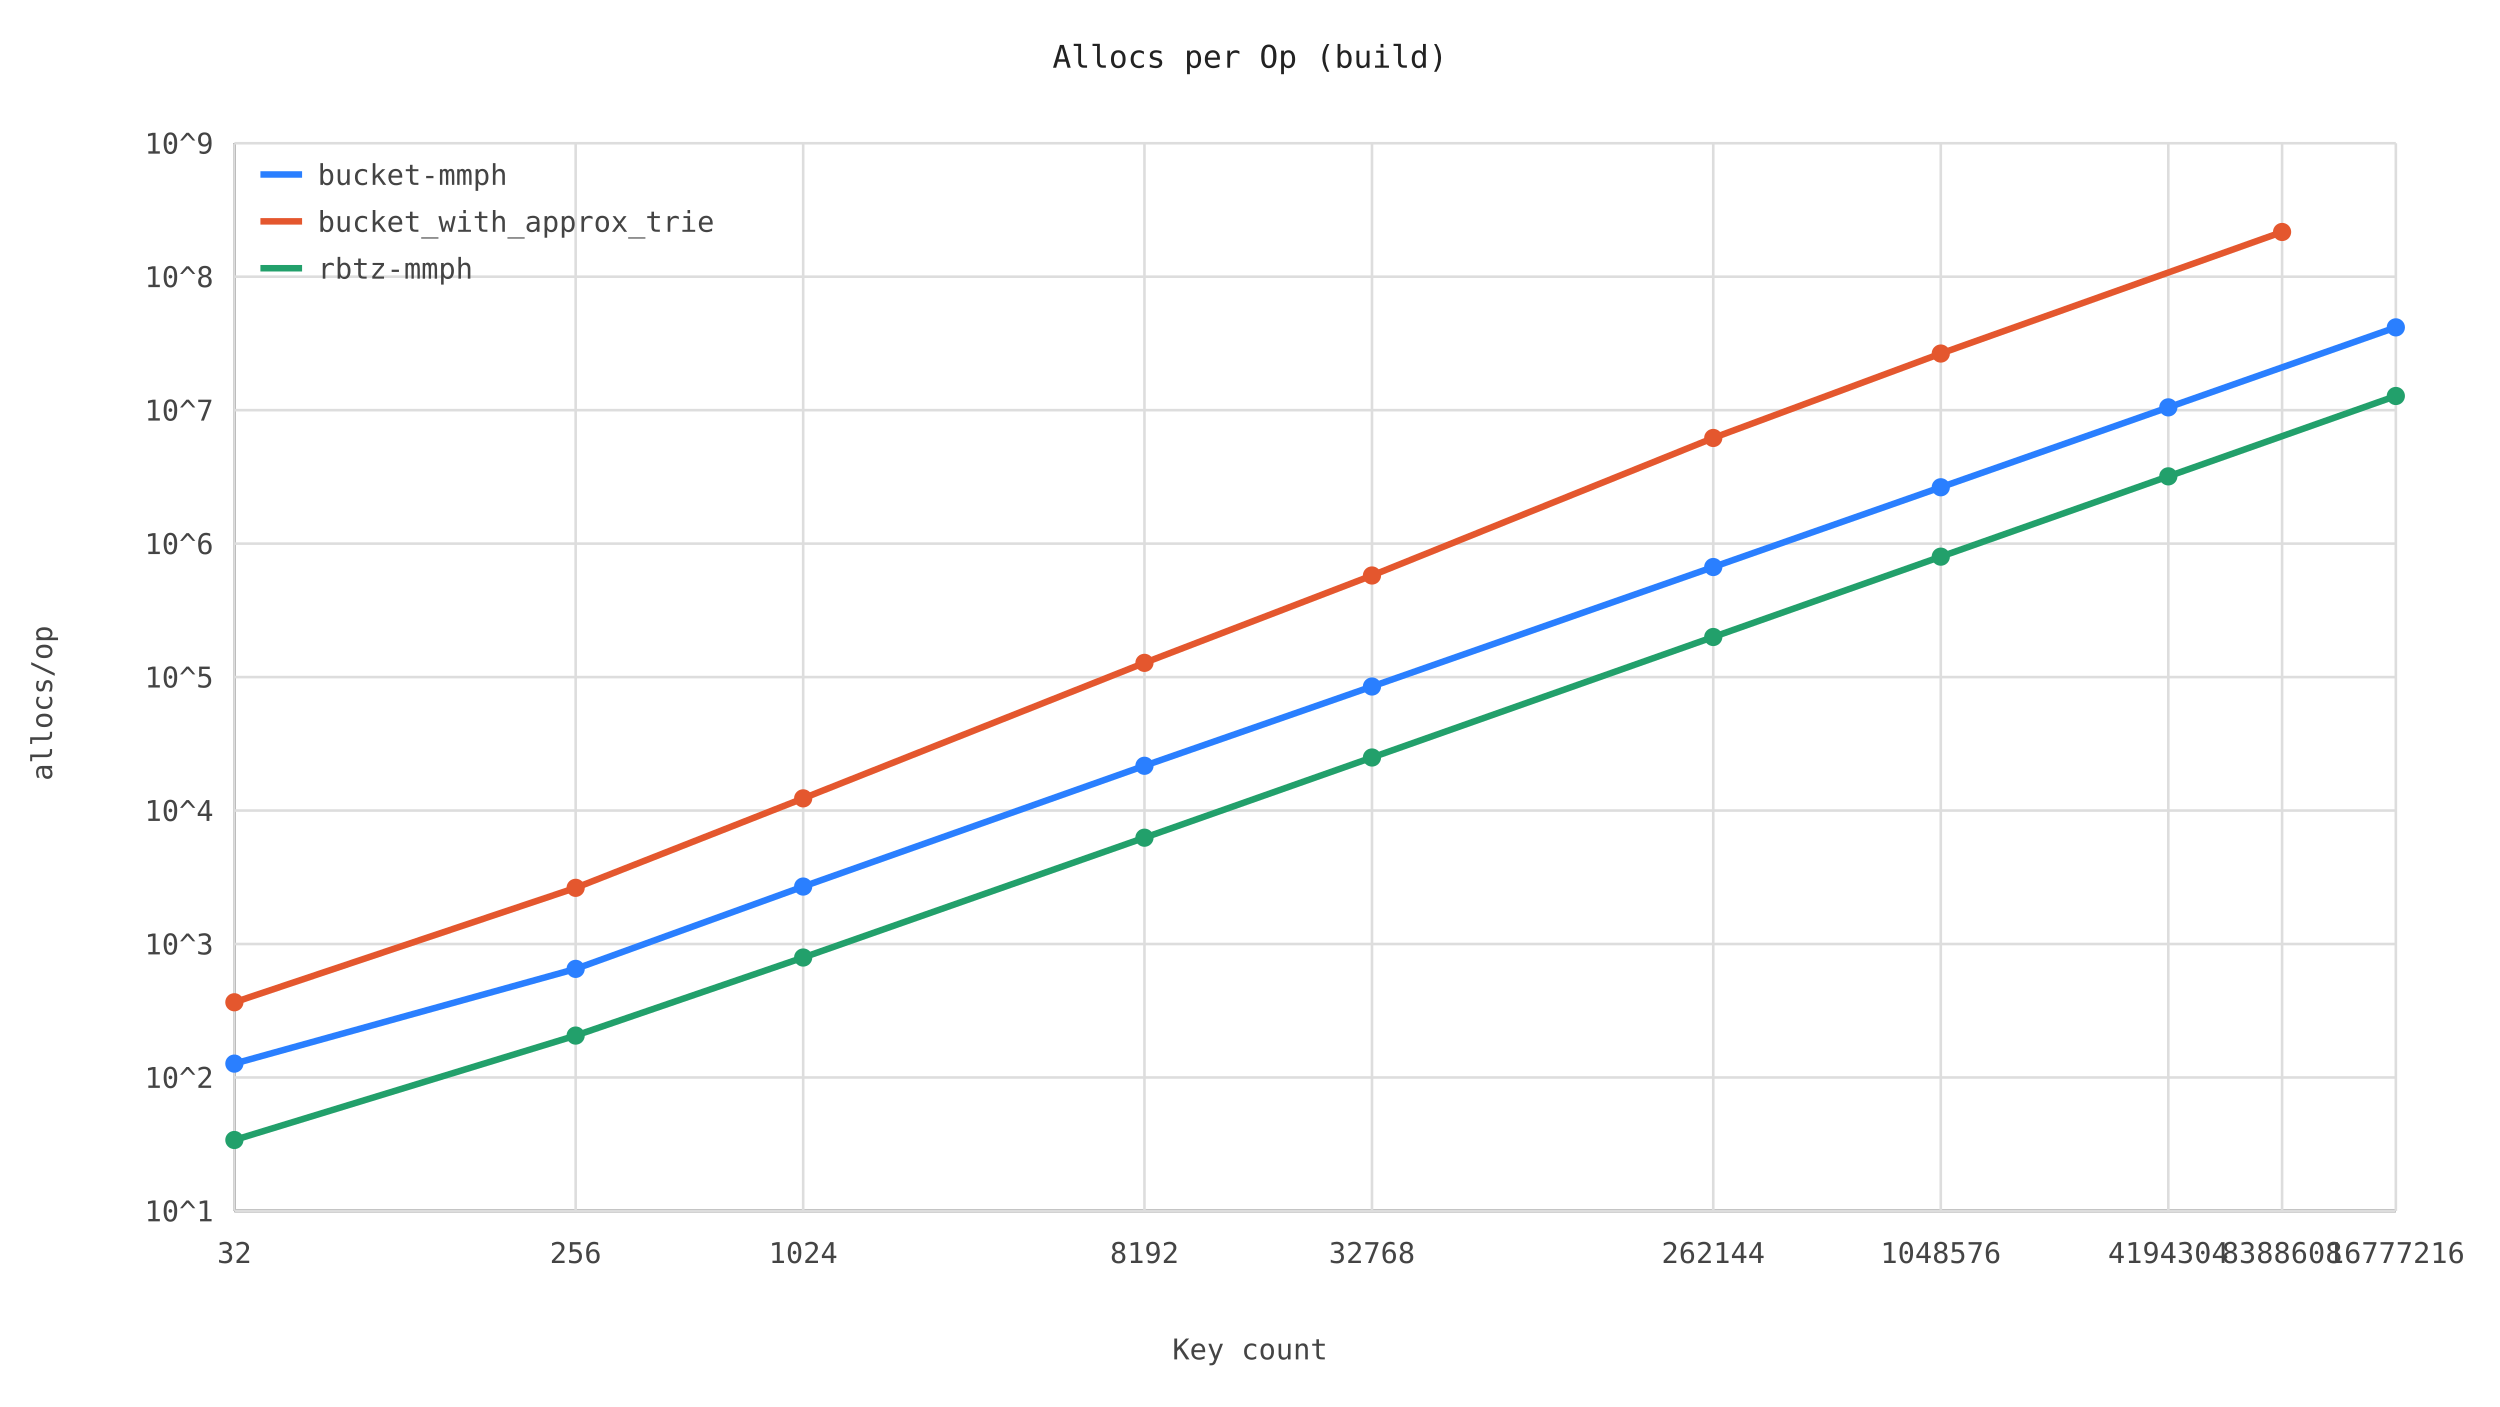
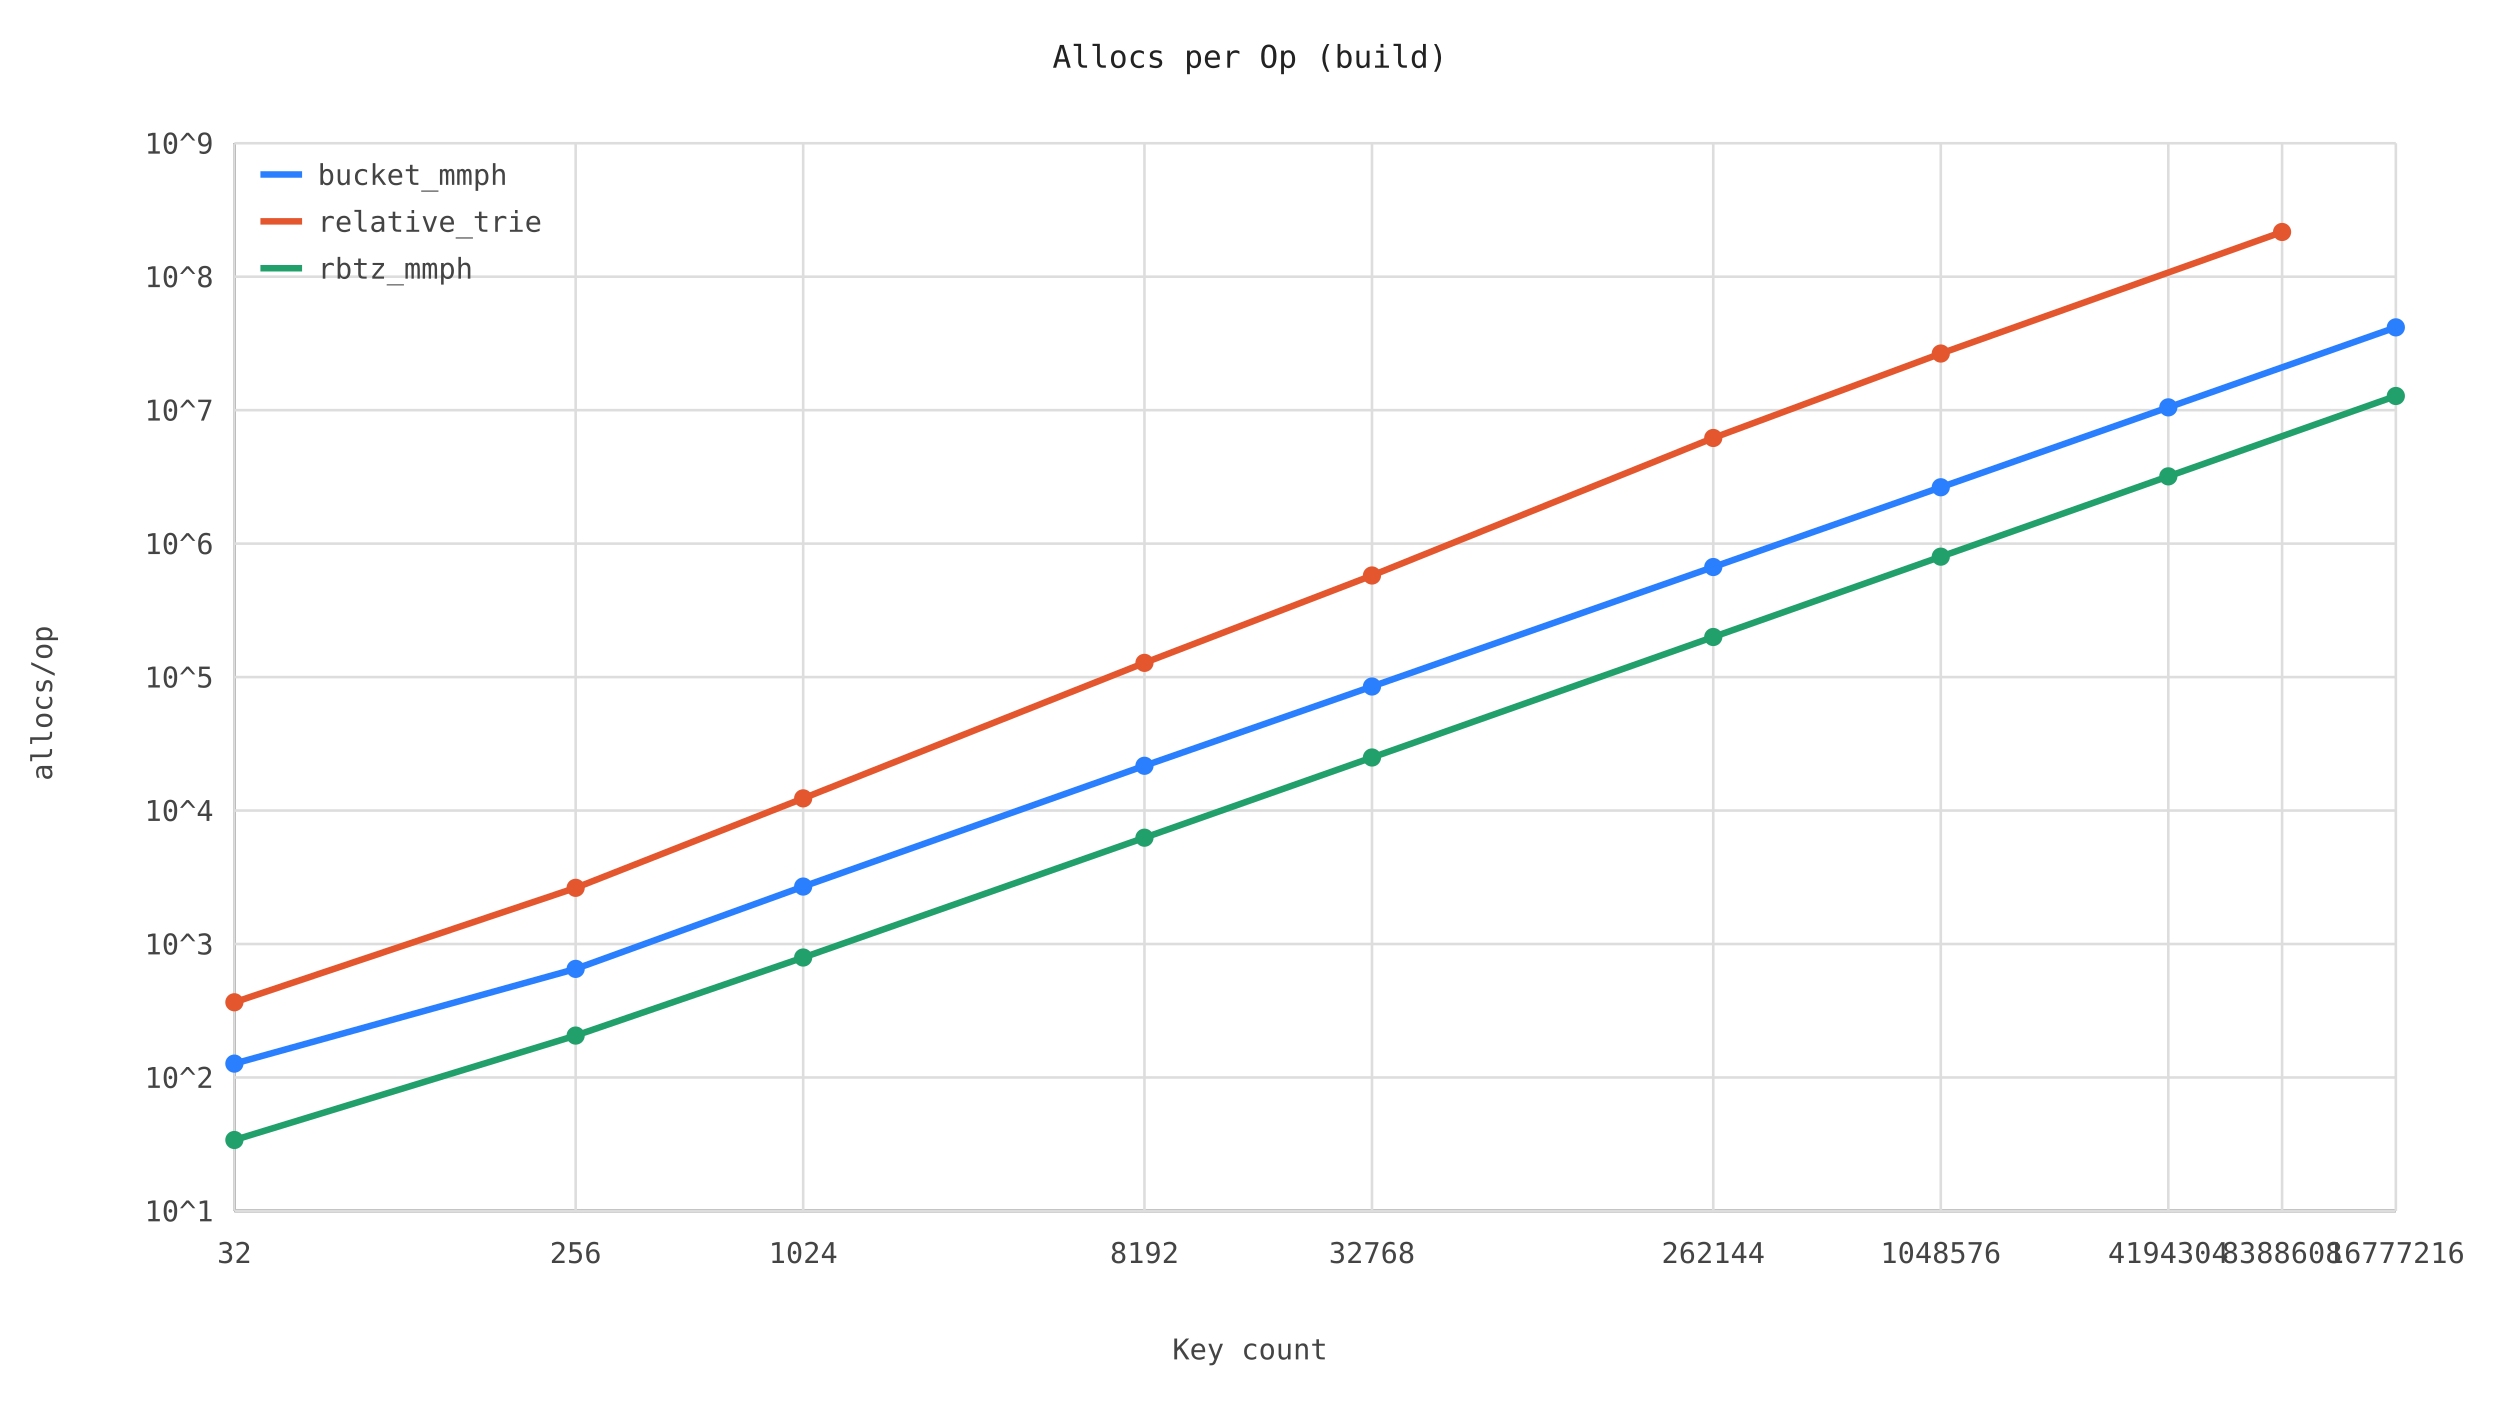
<svg xmlns="http://www.w3.org/2000/svg" width="960" height="540" viewBox="0 0 960 540">
  <style>text{font-family:Menlo,Monaco,monospace;font-size:12px;fill:#222} .axis{stroke:#333;stroke-width:1} .grid{stroke:#ddd;stroke-width:1} .label{font-size:11px;fill:#444}</style>
  <text x="480.0" y="26" text-anchor="middle">Allocs per Op (build)</text>
  <line class="axis" x1="90" y1="465" x2="920" y2="465" />
  <line class="axis" x1="90" y1="55" x2="90" y2="465" />
  <line class="grid" x1="90" y1="465.00" x2="920" y2="465.00" />
  <text class="label" x="82" y="469.00" text-anchor="end">10^1</text>
  <line class="grid" x1="90" y1="413.75" x2="920" y2="413.75" />
  <text class="label" x="82" y="417.75" text-anchor="end">10^2</text>
  <line class="grid" x1="90" y1="362.50" x2="920" y2="362.50" />
  <text class="label" x="82" y="366.50" text-anchor="end">10^3</text>
  <line class="grid" x1="90" y1="311.25" x2="920" y2="311.25" />
  <text class="label" x="82" y="315.25" text-anchor="end">10^4</text>
  <line class="grid" x1="90" y1="260.00" x2="920" y2="260.00" />
  <text class="label" x="82" y="264.00" text-anchor="end">10^5</text>
  <line class="grid" x1="90" y1="208.75" x2="920" y2="208.75" />
  <text class="label" x="82" y="212.75" text-anchor="end">10^6</text>
  <line class="grid" x1="90" y1="157.50" x2="920" y2="157.50" />
  <text class="label" x="82" y="161.50" text-anchor="end">10^7</text>
  <line class="grid" x1="90" y1="106.25" x2="920" y2="106.25" />
  <text class="label" x="82" y="110.25" text-anchor="end">10^8</text>
  <line class="grid" x1="90" y1="55.00" x2="920" y2="55.00" />
  <text class="label" x="82" y="59.00" text-anchor="end">10^9</text>
  <line class="grid" x1="90.00" y1="55" x2="90.00" y2="465" />
  <text class="label" x="90.00" y="485" text-anchor="middle">32</text>
  <line class="grid" x1="221.05" y1="55" x2="221.05" y2="465" />
  <text class="label" x="221.05" y="485" text-anchor="middle">256</text>
  <line class="grid" x1="308.42" y1="55" x2="308.42" y2="465" />
  <text class="label" x="308.42" y="485" text-anchor="middle">1024</text>
  <line class="grid" x1="439.47" y1="55" x2="439.47" y2="465" />
  <text class="label" x="439.47" y="485" text-anchor="middle">8192</text>
  <line class="grid" x1="526.84" y1="55" x2="526.84" y2="465" />
  <text class="label" x="526.84" y="485" text-anchor="middle">32768</text>
  <line class="grid" x1="657.89" y1="55" x2="657.89" y2="465" />
  <text class="label" x="657.89" y="485" text-anchor="middle">262144</text>
  <line class="grid" x1="745.26" y1="55" x2="745.26" y2="465" />
  <text class="label" x="745.26" y="485" text-anchor="middle">1048576</text>
  <line class="grid" x1="832.63" y1="55" x2="832.63" y2="465" />
  <text class="label" x="832.63" y="485" text-anchor="middle">4194304</text>
  <line class="grid" x1="876.32" y1="55" x2="876.32" y2="465" />
  <text class="label" x="876.32" y="485" text-anchor="middle">8388608</text>
  <line class="grid" x1="920.00" y1="55" x2="920.00" y2="465" />
  <text class="label" x="920.00" y="485" text-anchor="middle">16777216</text>
  <polyline fill="none" stroke="#2a7fff" stroke-width="2.5" points="90.00,408.43 221.05,372.05 308.42,340.44 439.47,294.06 526.84,263.62 657.89,217.74 745.26,187.11 832.63,156.43 920.00,125.71" />
  <circle cx="90.00" cy="408.43" r="3.5" fill="#2a7fff" />
  <circle cx="221.05" cy="372.05" r="3.5" fill="#2a7fff" />
  <circle cx="308.42" cy="340.44" r="3.5" fill="#2a7fff" />
  <circle cx="439.47" cy="294.06" r="3.5" fill="#2a7fff" />
  <circle cx="526.84" cy="263.62" r="3.5" fill="#2a7fff" />
  <circle cx="657.89" cy="217.74" r="3.5" fill="#2a7fff" />
  <circle cx="745.26" cy="187.11" r="3.5" fill="#2a7fff" />
  <circle cx="832.63" cy="156.43" r="3.5" fill="#2a7fff" />
  <circle cx="920.00" cy="125.71" r="3.5" fill="#2a7fff" />
  <line x1="100" y1="67" x2="116" y2="67" stroke="#2a7fff" stroke-width="2.5" />
-   <text class="label" x="122" y="71">bucket-mmph</text>
+   <text class="label" x="122" y="71">bucket_mmph</text>
  <polyline fill="none" stroke="#e4572e" stroke-width="2.5" points="90.00,384.87 221.05,340.93 308.42,306.57 439.47,254.54 526.84,220.99 657.89,168.18 745.26,135.76 876.32,89.08" />
  <circle cx="90.00" cy="384.87" r="3.5" fill="#e4572e" />
  <circle cx="221.05" cy="340.93" r="3.5" fill="#e4572e" />
  <circle cx="308.42" cy="306.57" r="3.5" fill="#e4572e" />
  <circle cx="439.47" cy="254.54" r="3.5" fill="#e4572e" />
  <circle cx="526.84" cy="220.99" r="3.5" fill="#e4572e" />
  <circle cx="657.89" cy="168.18" r="3.5" fill="#e4572e" />
  <circle cx="745.26" cy="135.76" r="3.5" fill="#e4572e" />
  <circle cx="876.32" cy="89.08" r="3.5" fill="#e4572e" />
  <line x1="100" y1="85" x2="116" y2="85" stroke="#e4572e" stroke-width="2.5" />
-   <text class="label" x="122" y="89">bucket_with_approx_trie</text>
+   <text class="label" x="122" y="89">relative_trie</text>
  <polyline fill="none" stroke="#22a06b" stroke-width="2.5" points="90.00,437.76 221.05,397.66 308.42,367.69 439.47,321.68 526.84,290.88 657.89,244.61 745.26,213.76 832.63,182.92 920.00,152.06" />
  <circle cx="90.00" cy="437.76" r="3.5" fill="#22a06b" />
  <circle cx="221.05" cy="397.66" r="3.5" fill="#22a06b" />
  <circle cx="308.42" cy="367.69" r="3.5" fill="#22a06b" />
  <circle cx="439.47" cy="321.68" r="3.5" fill="#22a06b" />
  <circle cx="526.84" cy="290.88" r="3.5" fill="#22a06b" />
  <circle cx="657.89" cy="244.61" r="3.5" fill="#22a06b" />
  <circle cx="745.26" cy="213.76" r="3.5" fill="#22a06b" />
  <circle cx="832.63" cy="182.92" r="3.5" fill="#22a06b" />
  <circle cx="920.00" cy="152.06" r="3.5" fill="#22a06b" />
  <line x1="100" y1="103" x2="116" y2="103" stroke="#22a06b" stroke-width="2.5" />
-   <text class="label" x="122" y="107">rbtz-mmph</text>
+   <text class="label" x="122" y="107">rbtz_mmph</text>
  <text class="label" x="480.0" y="522" text-anchor="middle">Key count</text>
  <text class="label" transform="translate(20,270.0) rotate(-90)" text-anchor="middle">allocs/op</text>
</svg>
